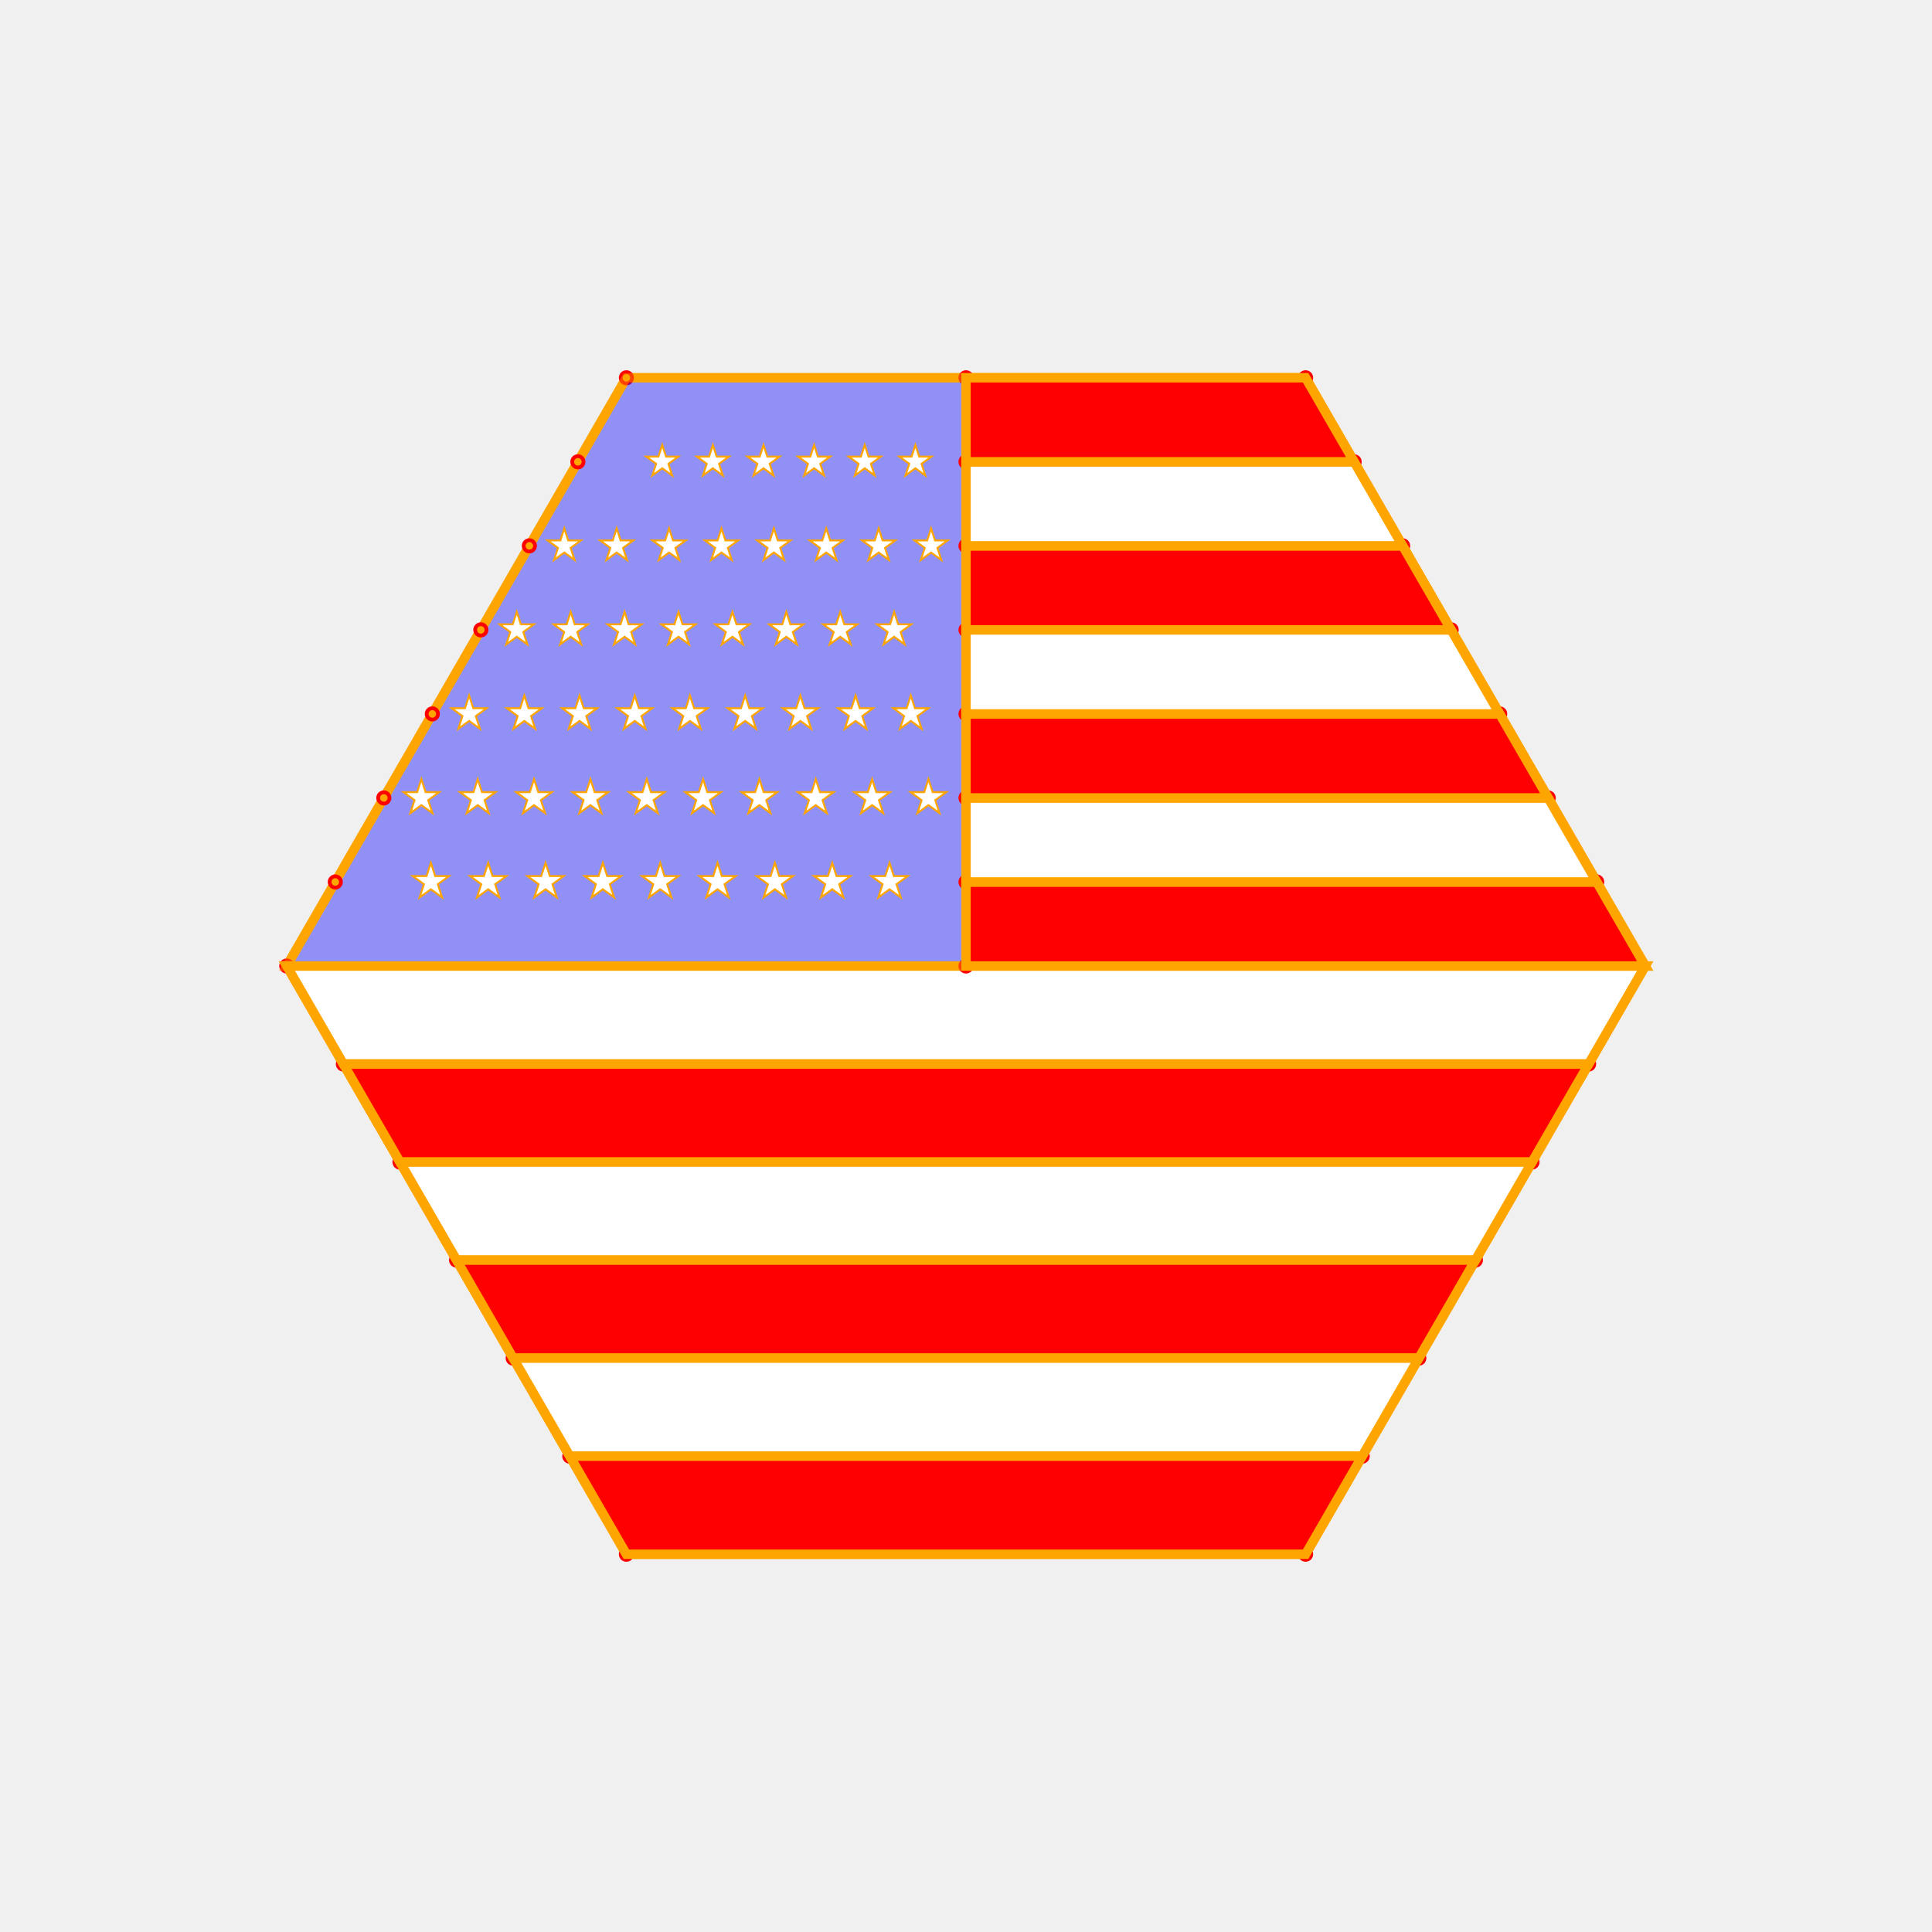
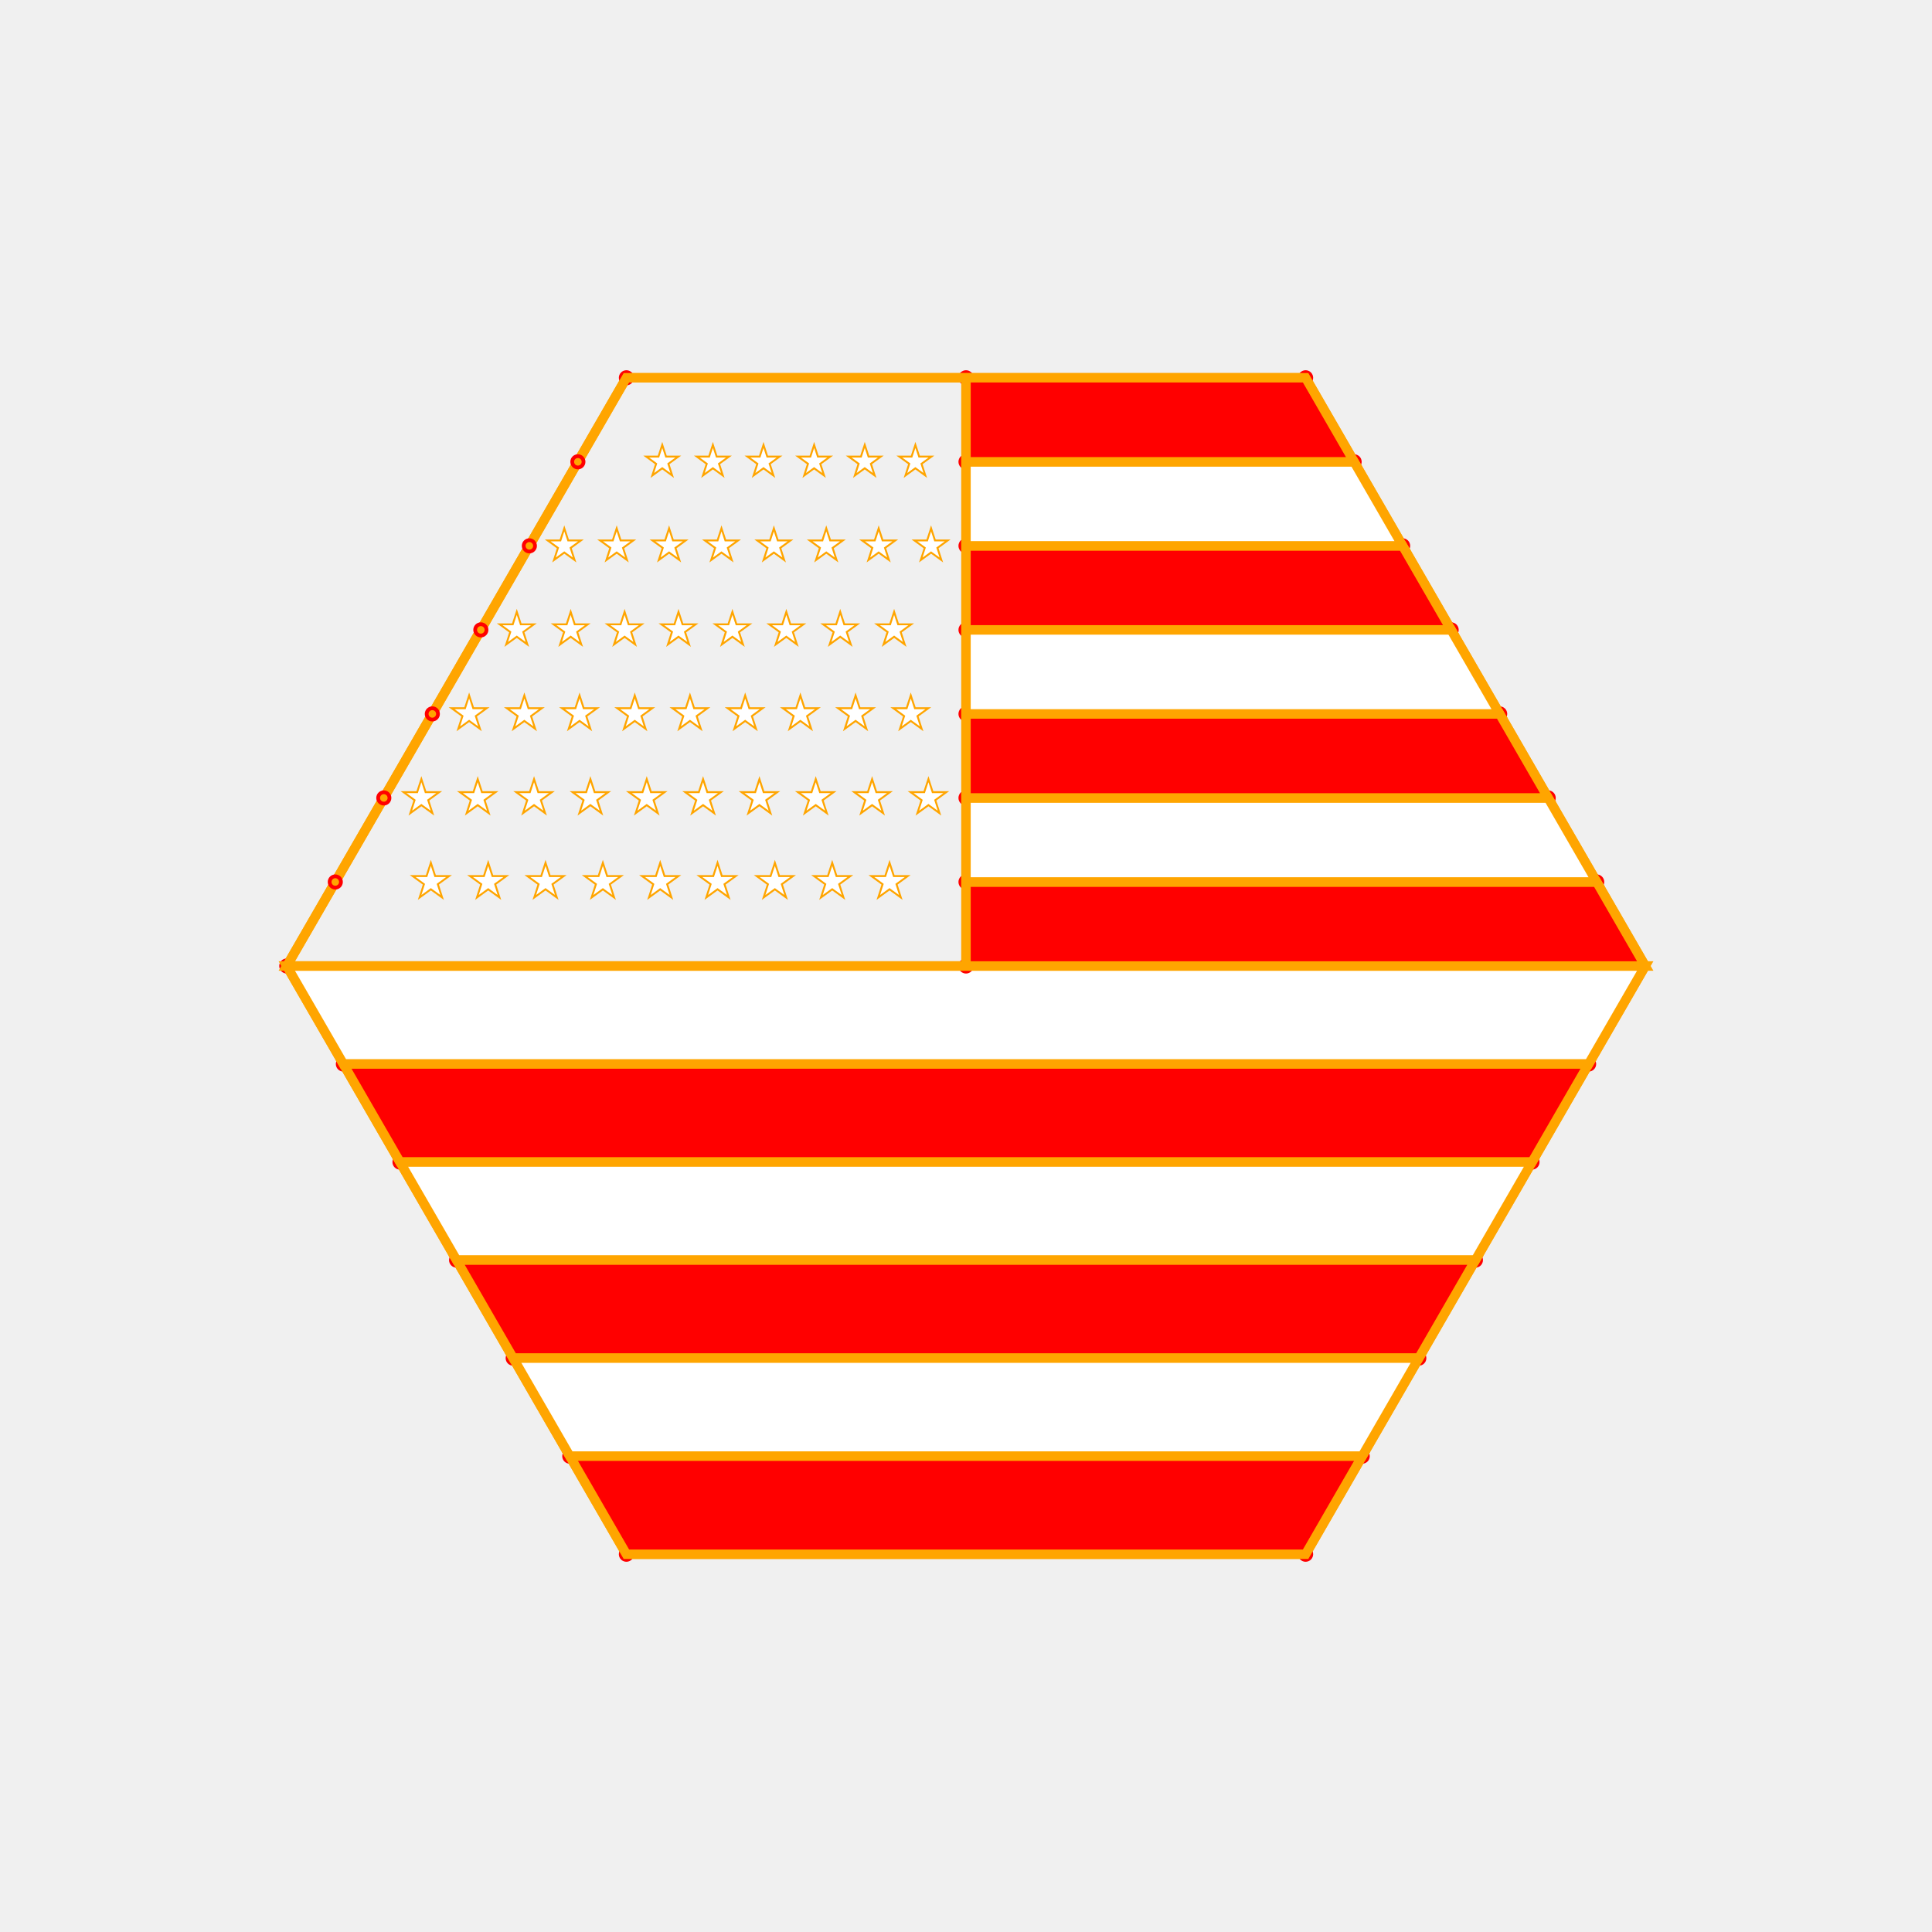
<svg xmlns="http://www.w3.org/2000/svg" width="1024" height="1024" desc="Created by KTab" version="1.2">
  <path stroke="orange" stroke-width="5" fill="none" opacity="1.0" d="M 692.0 200.231 L 332.0 200.231 L 152.0 512.0 L 332.0 823.769 L 692.0 823.769 L 872.0 512.0 Z" />
  <circle cx="152.0" cy="512.0" r="3" fill="none" stroke="red" stroke-width="2" />
  <circle cx="692.0" cy="823.769" r="3" fill="none" stroke="red" stroke-width="2" />
  <circle cx="332.0" cy="823.769" r="3" fill="none" stroke="red" stroke-width="2" />
  <circle cx="722" cy="771.808" r="3" fill="none" stroke="red" stroke-width="2" />
  <circle cx="752" cy="719.846" r="3" fill="none" stroke="red" stroke-width="2" />
  <circle cx="782" cy="667.885" r="3" fill="none" stroke="red" stroke-width="2" />
  <circle cx="812.0" cy="615.923" r="3" fill="none" stroke="red" stroke-width="2" />
  <circle cx="842" cy="563.962" r="3" fill="none" stroke="red" stroke-width="2" />
  <circle cx="302" cy="771.808" r="3" fill="none" stroke="red" stroke-width="2" />
  <circle cx="272" cy="719.846" r="3" fill="none" stroke="red" stroke-width="2" />
  <circle cx="242" cy="667.885" r="3" fill="none" stroke="red" stroke-width="2" />
  <circle cx="212" cy="615.923" r="3" fill="none" stroke="red" stroke-width="2" />
  <circle cx="182" cy="563.962" r="3" fill="none" stroke="red" stroke-width="2" />
  <path stroke="orange" stroke-width="5" fill="white" opacity="1.0" d="M 182 563.962 L 842 563.962 L 872.0 512.0 L 152.0 512.0 Z" />
  <path stroke="orange" stroke-width="5" fill="red" opacity="1.0" d="M 212 615.923 L 812.0 615.923 L 842 563.962 L 182 563.962 Z" />
  <path stroke="orange" stroke-width="5" fill="white" opacity="1.0" d="M 242 667.885 L 782 667.885 L 812.0 615.923 L 212 615.923 Z" />
  <path stroke="orange" stroke-width="5" fill="red" opacity="1.0" d="M 272 719.846 L 752 719.846 L 782 667.885 L 242 667.885 Z" />
  <path stroke="orange" stroke-width="5" fill="white" opacity="1.0" d="M 302 771.808 L 722 771.808 L 752 719.846 L 272 719.846 Z" />
  <path stroke="orange" stroke-width="5" fill="red" opacity="1.0" d="M 332.0 823.769 L 692.0 823.769 L 722 771.808 L 302 771.808 Z" />
  <circle cx="692.0" cy="200.231" r="3" fill="none" stroke="red" stroke-width="2" />
  <circle cx="717.714" cy="244.769" r="3" fill="none" stroke="red" stroke-width="2" />
  <circle cx="743.429" cy="289.308" r="3" fill="none" stroke="red" stroke-width="2" />
  <circle cx="769.143" cy="333.846" r="3" fill="none" stroke="red" stroke-width="2" />
  <circle cx="794.857" cy="378.385" r="3" fill="none" stroke="red" stroke-width="2" />
  <circle cx="820.571" cy="422.923" r="3" fill="none" stroke="red" stroke-width="2" />
  <circle cx="846.286" cy="467.462" r="3" fill="none" stroke="red" stroke-width="2" />
  <circle cx="332.0" cy="200.231" r="3" fill="none" stroke="red" stroke-width="2" />
  <circle cx="512.0" cy="512.0" r="3" fill="none" stroke="red" stroke-width="2" />
  <circle cx="512.0" cy="200.231" r="3" fill="none" stroke="red" stroke-width="2" />
-   <path stroke="orange" stroke-width="5" fill="blue" opacity="0.4" d="M 512.0 512.0 L 512.0 200.231 L 332.0 200.231 L 152.0 512.0 Z" />
+   <path stroke="orange" stroke-width="5" fill="none" opacity="1.0" d="M 512.0 512.0 L 512.0 200.231 L 332.0 200.231 L 152.0 512.0 Z" />
  <circle cx="512.0" cy="244.769" r="3" fill="none" stroke="red" stroke-width="2" />
  <circle cx="512.0" cy="289.308" r="3" fill="none" stroke="red" stroke-width="2" />
  <circle cx="512.0" cy="333.846" r="3" fill="none" stroke="red" stroke-width="2" />
  <circle cx="512.0" cy="378.385" r="3" fill="none" stroke="red" stroke-width="2" />
  <circle cx="512" cy="422.923" r="3" fill="none" stroke="red" stroke-width="2" />
  <circle cx="512" cy="467.462" r="3" fill="none" stroke="red" stroke-width="2" />
  <path stroke="orange" stroke-width="5" fill="red" opacity="1.0" d="M 872.0 512.0 L 846.286 467.462 L 512 467.462 L 512.0 512.0 Z" />
  <path stroke="orange" stroke-width="5" fill="white" opacity="1.0" d="M 846.286 467.462 L 820.571 422.923 L 512 422.923 L 512 467.462 Z" />
  <path stroke="orange" stroke-width="5" fill="red" opacity="1.0" d="M 820.571 422.923 L 794.857 378.385 L 512.0 378.385 L 512 422.923 Z" />
  <path stroke="orange" stroke-width="5" fill="white" opacity="1.0" d="M 794.857 378.385 L 769.143 333.846 L 512.0 333.846 L 512.0 378.385 Z" />
  <path stroke="orange" stroke-width="5" fill="red" opacity="1.0" d="M 769.143 333.846 L 743.429 289.308 L 512.0 289.308 L 512.0 333.846 Z" />
  <path stroke="orange" stroke-width="5" fill="white" opacity="1.0" d="M 743.429 289.308 L 717.714 244.769 L 512.0 244.769 L 512.0 289.308 Z" />
  <path stroke="orange" stroke-width="5" fill="red" opacity="1.0" d="M 717.714 244.769 L 692.0 200.231 L 512.0 200.231 L 512.0 244.769 Z" />
  <circle cx="306.286" cy="244.769" r="3" fill="none" stroke="red" stroke-width="2" />
  <circle cx="280.571" cy="289.308" r="3" fill="none" stroke="red" stroke-width="2" />
  <circle cx="254.857" cy="333.846" r="3" fill="none" stroke="red" stroke-width="2" />
  <circle cx="229.143" cy="378.385" r="3" fill="none" stroke="red" stroke-width="2" />
  <circle cx="203.429" cy="422.923" r="3" fill="none" stroke="red" stroke-width="2" />
  <circle cx="177.714" cy="467.462" r="3" fill="none" stroke="red" stroke-width="2" />
  <path stroke="orange" stroke-width="1" fill="white" opacity="1.0" d="M 228.364 457.332 L 226.089 464.331 L 218.73 464.331 L 224.684 468.657 L 222.409 475.657 L 228.364 471.331 L 234.318 475.657 L 232.044 468.657 L 237.998 464.331 L 230.638 464.331 Z" />
  <path stroke="orange" stroke-width="1" fill="white" opacity="1.0" d="M 258.753 457.332 L 256.479 464.331 L 249.119 464.331 L 255.073 468.657 L 252.799 475.657 L 258.753 471.331 L 264.707 475.657 L 262.433 468.657 L 268.387 464.331 L 261.028 464.331 Z" />
  <path stroke="orange" stroke-width="1" fill="white" opacity="1.0" d="M 289.143 457.332 L 286.869 464.331 L 279.509 464.331 L 285.463 468.657 L 283.189 475.657 L 289.143 471.331 L 295.097 475.657 L 292.823 468.657 L 298.777 464.331 L 291.417 464.331 Z" />
  <path stroke="orange" stroke-width="1" fill="white" opacity="1.0" d="M 319.532 457.332 L 317.258 464.331 L 309.898 464.331 L 315.853 468.657 L 313.578 475.657 L 319.532 471.331 L 325.487 475.657 L 323.212 468.657 L 329.167 464.331 L 321.807 464.331 Z" />
  <path stroke="orange" stroke-width="1" fill="white" opacity="1.0" d="M 349.922 457.332 L 347.648 464.331 L 340.288 464.331 L 346.242 468.657 L 343.968 475.657 L 349.922 471.331 L 355.876 475.657 L 353.602 468.657 L 359.556 464.331 L 352.196 464.331 Z" />
  <path stroke="orange" stroke-width="1" fill="white" opacity="1.0" d="M 380.312 457.332 L 378.037 464.331 L 370.678 464.331 L 376.632 468.657 L 374.358 475.657 L 380.312 471.331 L 386.266 475.657 L 383.992 468.657 L 389.946 464.331 L 382.586 464.331 Z" />
  <path stroke="orange" stroke-width="1" fill="white" opacity="1.0" d="M 410.701 457.332 L 408.427 464.331 L 401.067 464.331 L 407.021 468.657 L 404.747 475.657 L 410.701 471.331 L 416.655 475.657 L 414.381 468.657 L 420.335 464.331 L 412.976 464.331 Z" />
  <path stroke="orange" stroke-width="1" fill="white" opacity="1.0" d="M 441.091 457.332 L 438.817 464.331 L 431.457 464.331 L 437.411 468.657 L 435.137 475.657 L 441.091 471.331 L 447.045 475.657 L 444.771 468.657 L 450.725 464.331 L 443.365 464.331 Z" />
  <path stroke="orange" stroke-width="1" fill="white" opacity="1.0" d="M 471.481 457.332 L 469.206 464.331 L 461.846 464.331 L 467.801 468.657 L 465.526 475.657 L 471.481 471.331 L 477.435 475.657 L 475.16 468.657 L 481.115 464.331 L 473.755 464.331 Z" />
  <path stroke="orange" stroke-width="1" fill="white" opacity="1.0" d="M 223.336 412.969 L 221.102 419.847 L 213.87 419.847 L 219.72 424.098 L 217.486 430.976 L 223.336 426.725 L 229.187 430.976 L 226.952 424.098 L 232.803 419.847 L 225.571 419.847 Z" />
  <path stroke="orange" stroke-width="1" fill="white" opacity="1.0" d="M 253.198 412.969 L 250.963 419.847 L 243.731 419.847 L 249.582 424.098 L 247.347 430.976 L 253.198 426.725 L 259.049 430.976 L 256.814 424.098 L 262.665 419.847 L 255.433 419.847 Z" />
  <path stroke="orange" stroke-width="1" fill="white" opacity="1.0" d="M 283.06 412.969 L 280.825 419.847 L 273.593 419.847 L 279.444 424.098 L 277.209 430.976 L 283.06 426.725 L 288.911 430.976 L 286.676 424.098 L 292.527 419.847 L 285.295 419.847 Z" />
  <path stroke="orange" stroke-width="1" fill="white" opacity="1.0" d="M 312.922 412.969 L 310.687 419.847 L 303.455 419.847 L 309.306 424.098 L 307.071 430.976 L 312.922 426.725 L 318.772 430.976 L 316.538 424.098 L 322.388 419.847 L 315.156 419.847 Z" />
  <path stroke="orange" stroke-width="1" fill="white" opacity="1.0" d="M 342.783 412.969 L 340.549 419.847 L 333.317 419.847 L 339.167 424.098 L 336.933 430.976 L 342.783 426.725 L 348.634 430.976 L 346.399 424.098 L 352.25 419.847 L 345.018 419.847 Z" />
  <path stroke="orange" stroke-width="1" fill="white" opacity="1.0" d="M 372.645 412.969 L 370.41 419.847 L 363.178 419.847 L 369.029 424.098 L 366.794 430.976 L 372.645 426.725 L 378.496 430.976 L 376.261 424.098 L 382.112 419.847 L 374.88 419.847 Z" />
  <path stroke="orange" stroke-width="1" fill="white" opacity="1.0" d="M 402.507 412.969 L 400.272 419.847 L 393.04 419.847 L 398.891 424.098 L 396.656 430.976 L 402.507 426.725 L 408.358 430.976 L 406.123 424.098 L 411.974 419.847 L 404.742 419.847 Z" />
  <path stroke="orange" stroke-width="1" fill="white" opacity="1.0" d="M 432.369 412.969 L 430.134 419.847 L 422.902 419.847 L 428.753 424.098 L 426.518 430.976 L 432.369 426.725 L 438.219 430.976 L 435.985 424.098 L 441.835 419.847 L 434.603 419.847 Z" />
  <path stroke="orange" stroke-width="1" fill="white" opacity="1.0" d="M 462.23 412.969 L 459.996 419.847 L 452.764 419.847 L 458.614 424.098 L 456.38 430.976 L 462.23 426.725 L 468.081 430.976 L 465.846 424.098 L 471.697 419.847 L 464.465 419.847 Z" />
  <path stroke="orange" stroke-width="1" fill="white" opacity="1.0" d="M 492.092 412.969 L 489.857 419.847 L 482.625 419.847 L 488.476 424.098 L 486.241 430.976 L 492.092 426.725 L 497.943 430.976 L 495.708 424.098 L 501.559 419.847 L 494.327 419.847 Z" />
  <path stroke="orange" stroke-width="1" fill="white" opacity="1.0" d="M 248.65 368.631 L 246.46 375.371 L 239.374 375.371 L 245.107 379.536 L 242.917 386.276 L 248.65 382.11 L 254.383 386.276 L 252.193 379.536 L 257.927 375.371 L 250.84 375.371 Z" />
  <path stroke="orange" stroke-width="1" fill="white" opacity="1.0" d="M 277.911 368.631 L 275.721 375.371 L 268.635 375.371 L 274.368 379.536 L 272.178 386.276 L 277.911 382.11 L 283.644 386.276 L 281.455 379.536 L 287.188 375.371 L 280.101 375.371 Z" />
  <path stroke="orange" stroke-width="1" fill="white" opacity="1.0" d="M 307.172 368.631 L 304.983 375.371 L 297.896 375.371 L 303.629 379.536 L 301.439 386.276 L 307.172 382.11 L 312.905 386.276 L 310.716 379.536 L 316.449 375.371 L 309.362 375.371 Z" />
  <path stroke="orange" stroke-width="1" fill="white" opacity="1.0" d="M 336.433 368.631 L 334.244 375.371 L 327.157 375.371 L 332.89 379.536 L 330.7 386.276 L 336.433 382.11 L 342.167 386.276 L 339.977 379.536 L 345.71 375.371 L 338.623 375.371 Z" />
  <path stroke="orange" stroke-width="1" fill="white" opacity="1.0" d="M 365.695 368.631 L 363.505 375.371 L 356.418 375.371 L 362.151 379.536 L 359.962 386.276 L 365.695 382.11 L 371.428 386.276 L 369.238 379.536 L 374.971 375.371 L 367.884 375.371 Z" />
  <path stroke="orange" stroke-width="1" fill="white" opacity="1.0" d="M 394.956 368.631 L 392.766 375.371 L 385.679 375.371 L 391.412 379.536 L 389.223 386.276 L 394.956 382.11 L 400.689 386.276 L 398.499 379.536 L 404.232 375.371 L 397.146 375.371 Z" />
  <path stroke="orange" stroke-width="1" fill="white" opacity="1.0" d="M 424.217 368.631 L 422.027 375.371 L 414.94 375.371 L 420.674 379.536 L 418.484 386.276 L 424.217 382.11 L 429.95 386.276 L 427.76 379.536 L 433.493 375.371 L 426.407 375.371 Z" />
  <path stroke="orange" stroke-width="1" fill="white" opacity="1.0" d="M 453.478 368.631 L 451.288 375.371 L 444.202 375.371 L 449.935 379.536 L 447.745 386.276 L 453.478 382.11 L 459.211 386.276 L 457.021 379.536 L 462.754 375.371 L 455.668 375.371 Z" />
  <path stroke="orange" stroke-width="1" fill="white" opacity="1.0" d="M 482.739 368.631 L 480.549 375.371 L 473.463 375.371 L 479.196 379.536 L 477.006 386.276 L 482.739 382.11 L 488.472 386.276 L 486.282 379.536 L 492.015 375.371 L 484.929 375.371 Z" />
  <path stroke="orange" stroke-width="1" fill="white" opacity="1.0" d="M 273.905 324.322 L 271.767 330.903 L 264.847 330.903 L 270.445 334.97 L 268.307 341.551 L 273.905 337.484 L 279.503 341.551 L 277.364 334.97 L 282.962 330.903 L 276.043 330.903 Z" />
  <path stroke="orange" stroke-width="1" fill="white" opacity="1.0" d="M 302.476 324.322 L 300.338 330.903 L 293.419 330.903 L 299.016 334.97 L 296.878 341.551 L 302.476 337.484 L 308.074 341.551 L 305.936 334.97 L 311.534 330.903 L 304.614 330.903 Z" />
  <path stroke="orange" stroke-width="1" fill="white" opacity="1.0" d="M 331.048 324.322 L 328.909 330.903 L 321.99 330.903 L 327.588 334.97 L 325.45 341.551 L 331.048 337.484 L 336.646 341.551 L 334.507 334.97 L 340.105 330.903 L 333.186 330.903 Z" />
  <path stroke="orange" stroke-width="1" fill="white" opacity="1.0" d="M 359.619 324.322 L 357.481 330.903 L 350.561 330.903 L 356.159 334.97 L 354.021 341.551 L 359.619 337.484 L 365.217 341.551 L 363.079 334.97 L 368.677 330.903 L 361.757 330.903 Z" />
  <path stroke="orange" stroke-width="1" fill="white" opacity="1.0" d="M 388.19 324.322 L 386.052 330.903 L 379.133 330.903 L 384.731 334.97 L 382.593 341.551 L 388.19 337.484 L 393.788 341.551 L 391.65 334.97 L 397.248 330.903 L 390.329 330.903 Z" />
  <path stroke="orange" stroke-width="1" fill="white" opacity="1.0" d="M 416.762 324.322 L 414.624 330.903 L 407.704 330.903 L 413.302 334.97 L 411.164 341.551 L 416.762 337.484 L 422.36 341.551 L 420.222 334.97 L 425.82 330.903 L 418.9 330.903 Z" />
  <path stroke="orange" stroke-width="1" fill="white" opacity="1.0" d="M 445.333 324.322 L 443.195 330.903 L 436.276 330.903 L 441.874 334.97 L 439.735 341.551 L 445.333 337.484 L 450.931 341.551 L 448.793 334.97 L 454.391 330.903 L 447.472 330.903 Z" />
  <path stroke="orange" stroke-width="1" fill="white" opacity="1.0" d="M 473.905 324.322 L 471.767 330.903 L 464.847 330.903 L 470.445 334.97 L 468.307 341.551 L 473.905 337.484 L 479.503 341.551 L 477.364 334.97 L 482.962 330.903 L 476.043 330.903 Z" />
  <path stroke="orange" stroke-width="1" fill="white" opacity="1.0" d="M 299.086 280.051 L 297.007 286.447 L 290.282 286.447 L 295.723 290.4 L 293.645 296.797 L 299.086 292.844 L 304.527 296.797 L 302.449 290.4 L 307.89 286.447 L 301.164 286.447 Z" />
  <path stroke="orange" stroke-width="1" fill="white" opacity="1.0" d="M 326.857 280.051 L 324.779 286.447 L 318.053 286.447 L 323.494 290.4 L 321.416 296.797 L 326.857 292.844 L 332.298 296.797 L 330.22 290.4 L 335.661 286.447 L 328.936 286.447 Z" />
  <path stroke="orange" stroke-width="1" fill="white" opacity="1.0" d="M 354.629 280.051 L 352.55 286.447 L 345.825 286.447 L 351.266 290.4 L 349.187 296.797 L 354.629 292.844 L 360.07 296.797 L 357.991 290.4 L 363.433 286.447 L 356.707 286.447 Z" />
  <path stroke="orange" stroke-width="1" fill="white" opacity="1.0" d="M 382.4 280.051 L 380.322 286.447 L 373.596 286.447 L 379.037 290.4 L 376.959 296.797 L 382.4 292.844 L 387.841 296.797 L 385.763 290.4 L 391.204 286.447 L 384.478 286.447 Z" />
  <path stroke="orange" stroke-width="1" fill="white" opacity="1.0" d="M 410.171 280.051 L 408.093 286.447 L 401.367 286.447 L 406.809 290.4 L 404.73 296.797 L 410.171 292.844 L 415.613 296.797 L 413.534 290.4 L 418.975 286.447 L 412.25 286.447 Z" />
  <path stroke="orange" stroke-width="1" fill="white" opacity="1.0" d="M 437.943 280.051 L 435.864 286.447 L 429.139 286.447 L 434.58 290.4 L 432.502 296.797 L 437.943 292.844 L 443.384 296.797 L 441.306 290.4 L 446.747 286.447 L 440.021 286.447 Z" />
  <path stroke="orange" stroke-width="1" fill="white" opacity="1.0" d="M 465.714 280.051 L 463.636 286.447 L 456.91 286.447 L 462.351 290.4 L 460.273 296.797 L 465.714 292.844 L 471.155 296.797 L 469.077 290.4 L 474.518 286.447 L 467.793 286.447 Z" />
  <path stroke="orange" stroke-width="1" fill="white" opacity="1.0" d="M 493.486 280.051 L 491.407 286.447 L 484.682 286.447 L 490.123 290.4 L 488.045 296.797 L 493.486 292.844 L 498.927 296.797 L 496.849 290.4 L 502.29 286.447 L 495.564 286.447 Z" />
  <path stroke="orange" stroke-width="1" fill="white" opacity="1.0" d="M 351.006 235.825 L 348.998 242.005 L 342.5 242.005 L 347.757 245.825 L 345.749 252.005 L 351.006 248.186 L 356.263 252.005 L 354.255 245.825 L 359.513 242.005 L 353.014 242.005 Z" />
  <path stroke="orange" stroke-width="1" fill="white" opacity="1.0" d="M 377.839 235.825 L 375.83 242.005 L 369.332 242.005 L 374.589 245.825 L 372.581 252.005 L 377.839 248.186 L 383.096 252.005 L 381.088 245.825 L 386.345 242.005 L 379.847 242.005 Z" />
  <path stroke="orange" stroke-width="1" fill="white" opacity="1.0" d="M 404.671 235.825 L 402.663 242.005 L 396.164 242.005 L 401.422 245.825 L 399.414 252.005 L 404.671 248.186 L 409.928 252.005 L 407.92 245.825 L 413.177 242.005 L 406.679 242.005 Z" />
  <path stroke="orange" stroke-width="1" fill="white" opacity="1.0" d="M 431.503 235.825 L 429.495 242.005 L 422.997 242.005 L 428.254 245.825 L 426.246 252.005 L 431.503 248.186 L 436.76 252.005 L 434.752 245.825 L 440.009 242.005 L 433.511 242.005 Z" />
  <path stroke="orange" stroke-width="1" fill="white" opacity="1.0" d="M 458.335 235.825 L 456.327 242.005 L 449.829 242.005 L 455.086 245.825 L 453.078 252.005 L 458.335 248.186 L 463.593 252.005 L 461.585 245.825 L 466.842 242.005 L 460.343 242.005 Z" />
  <path stroke="orange" stroke-width="1" fill="white" opacity="1.0" d="M 485.168 235.825 L 483.16 242.005 L 476.661 242.005 L 481.919 245.825 L 479.91 252.005 L 485.168 248.186 L 490.425 252.005 L 488.417 245.825 L 493.674 242.005 L 487.176 242.005 Z" />
</svg>
